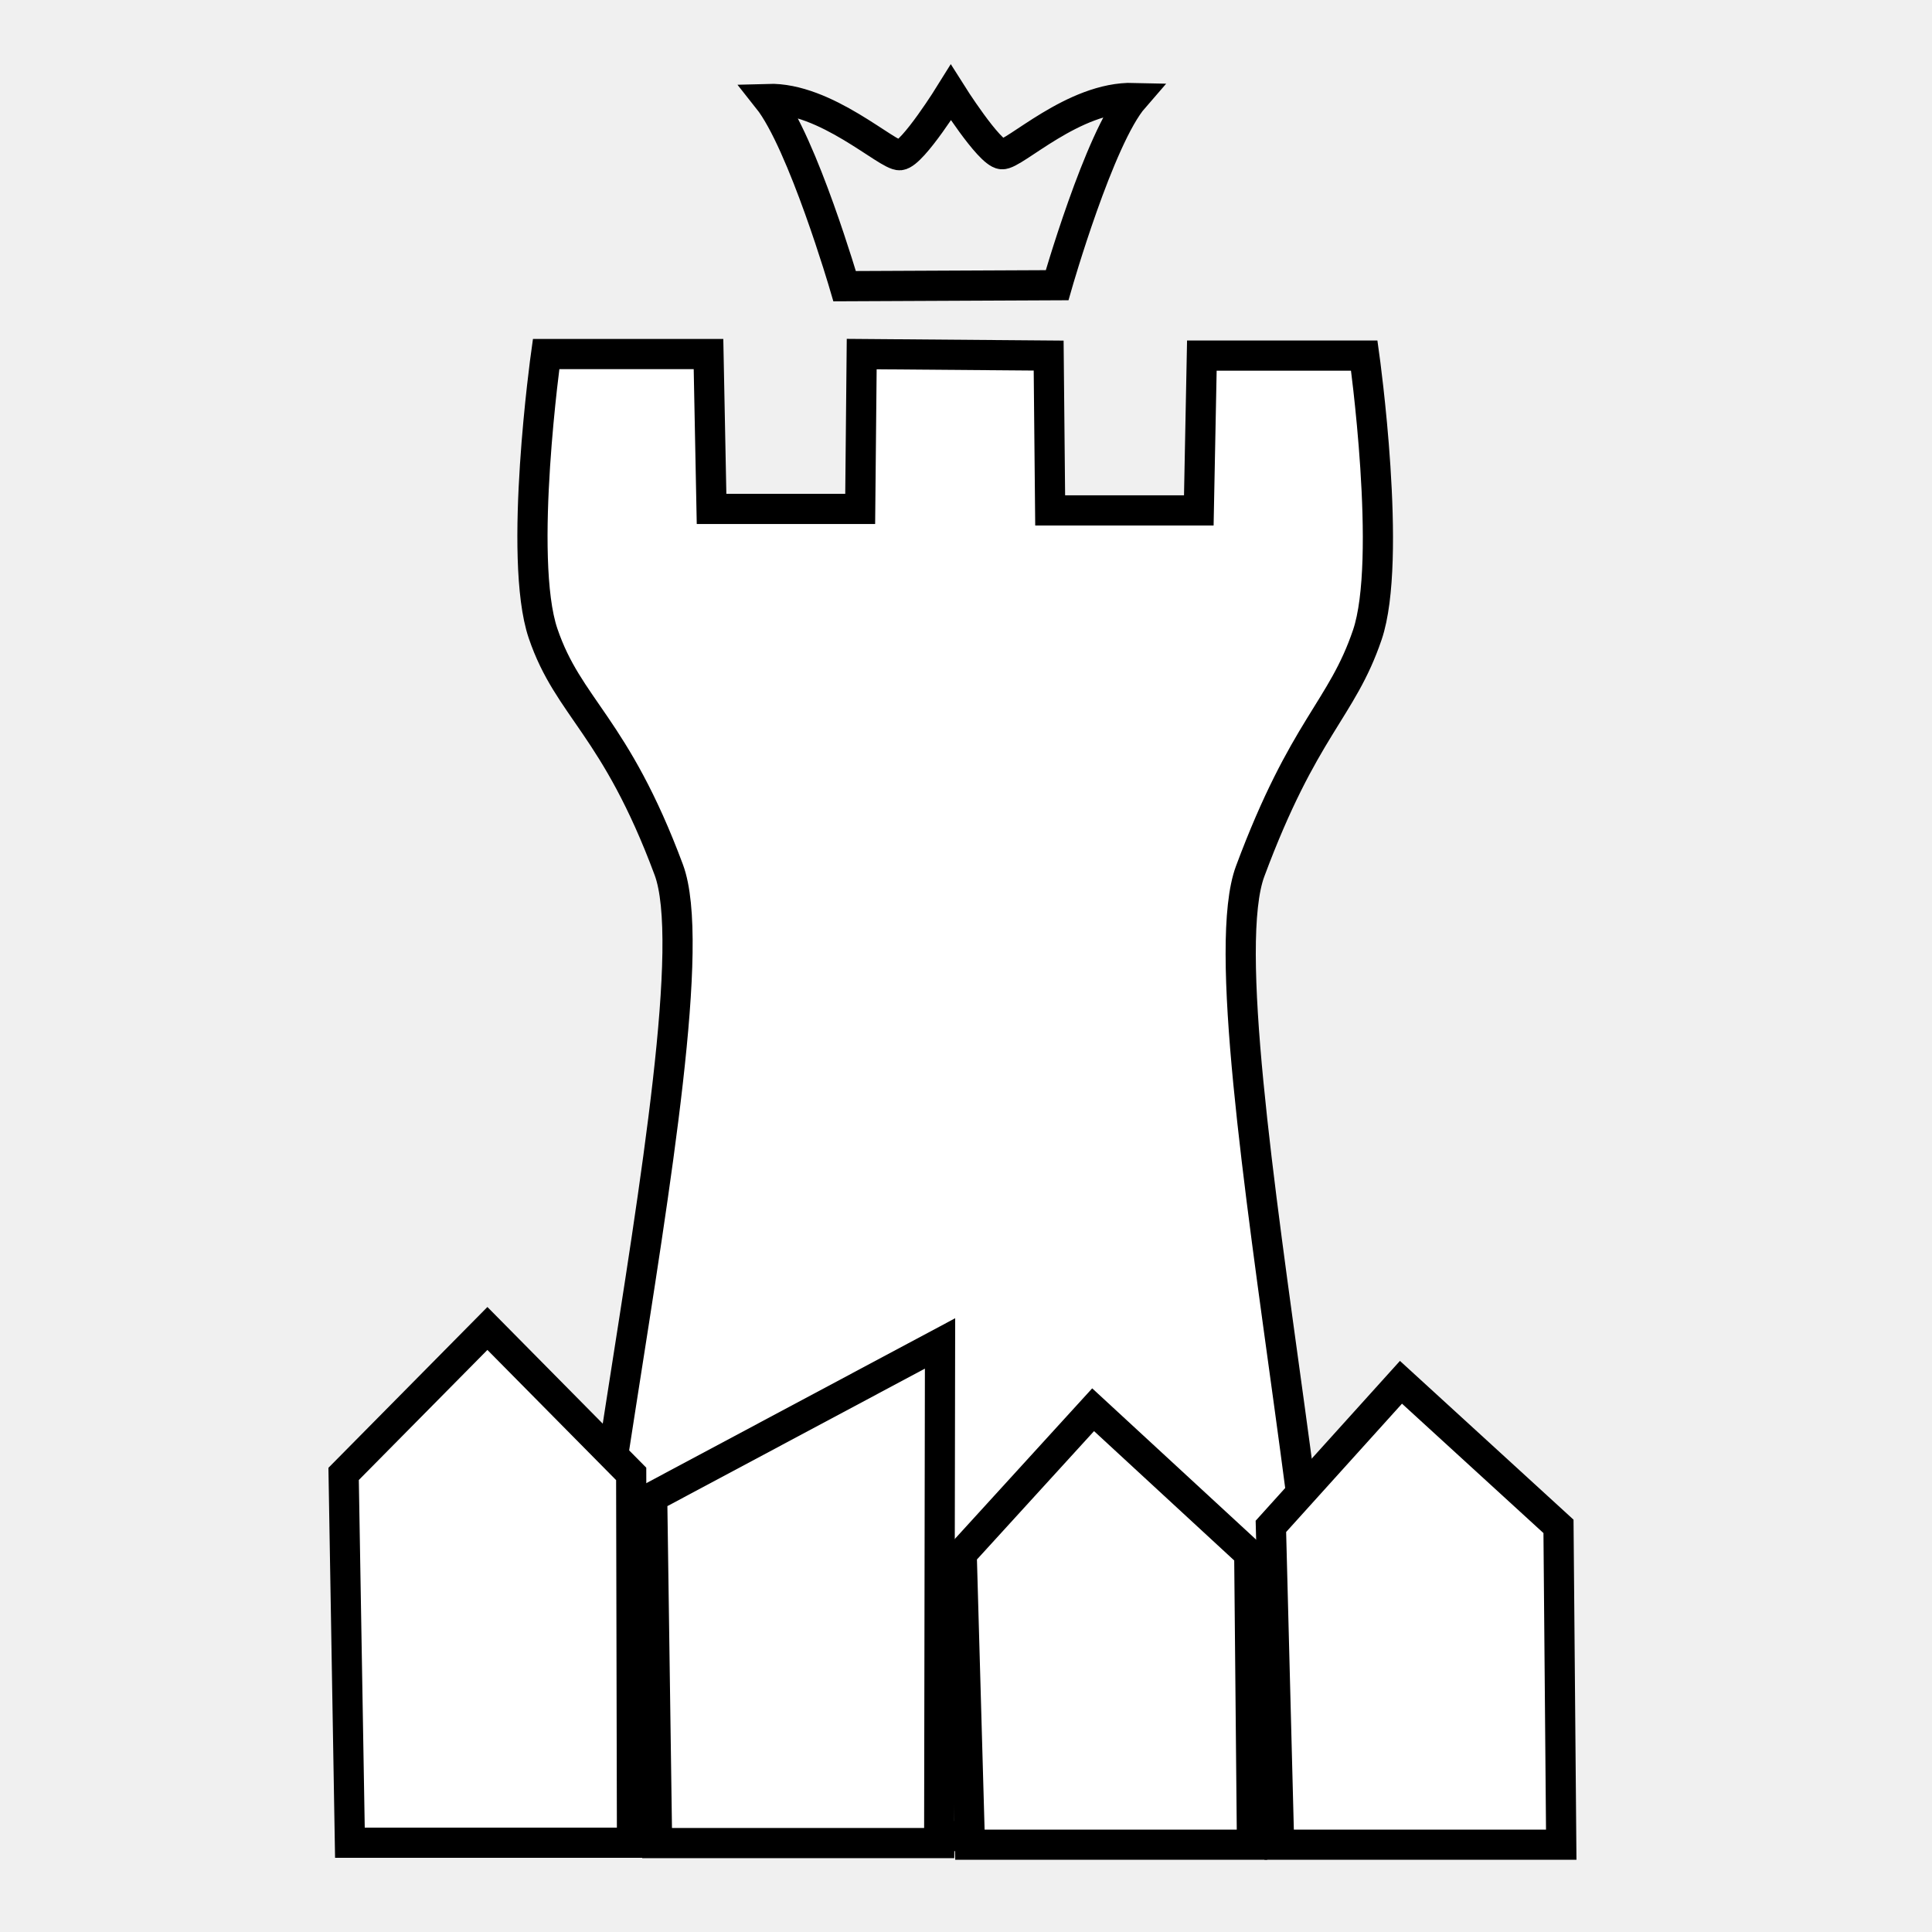
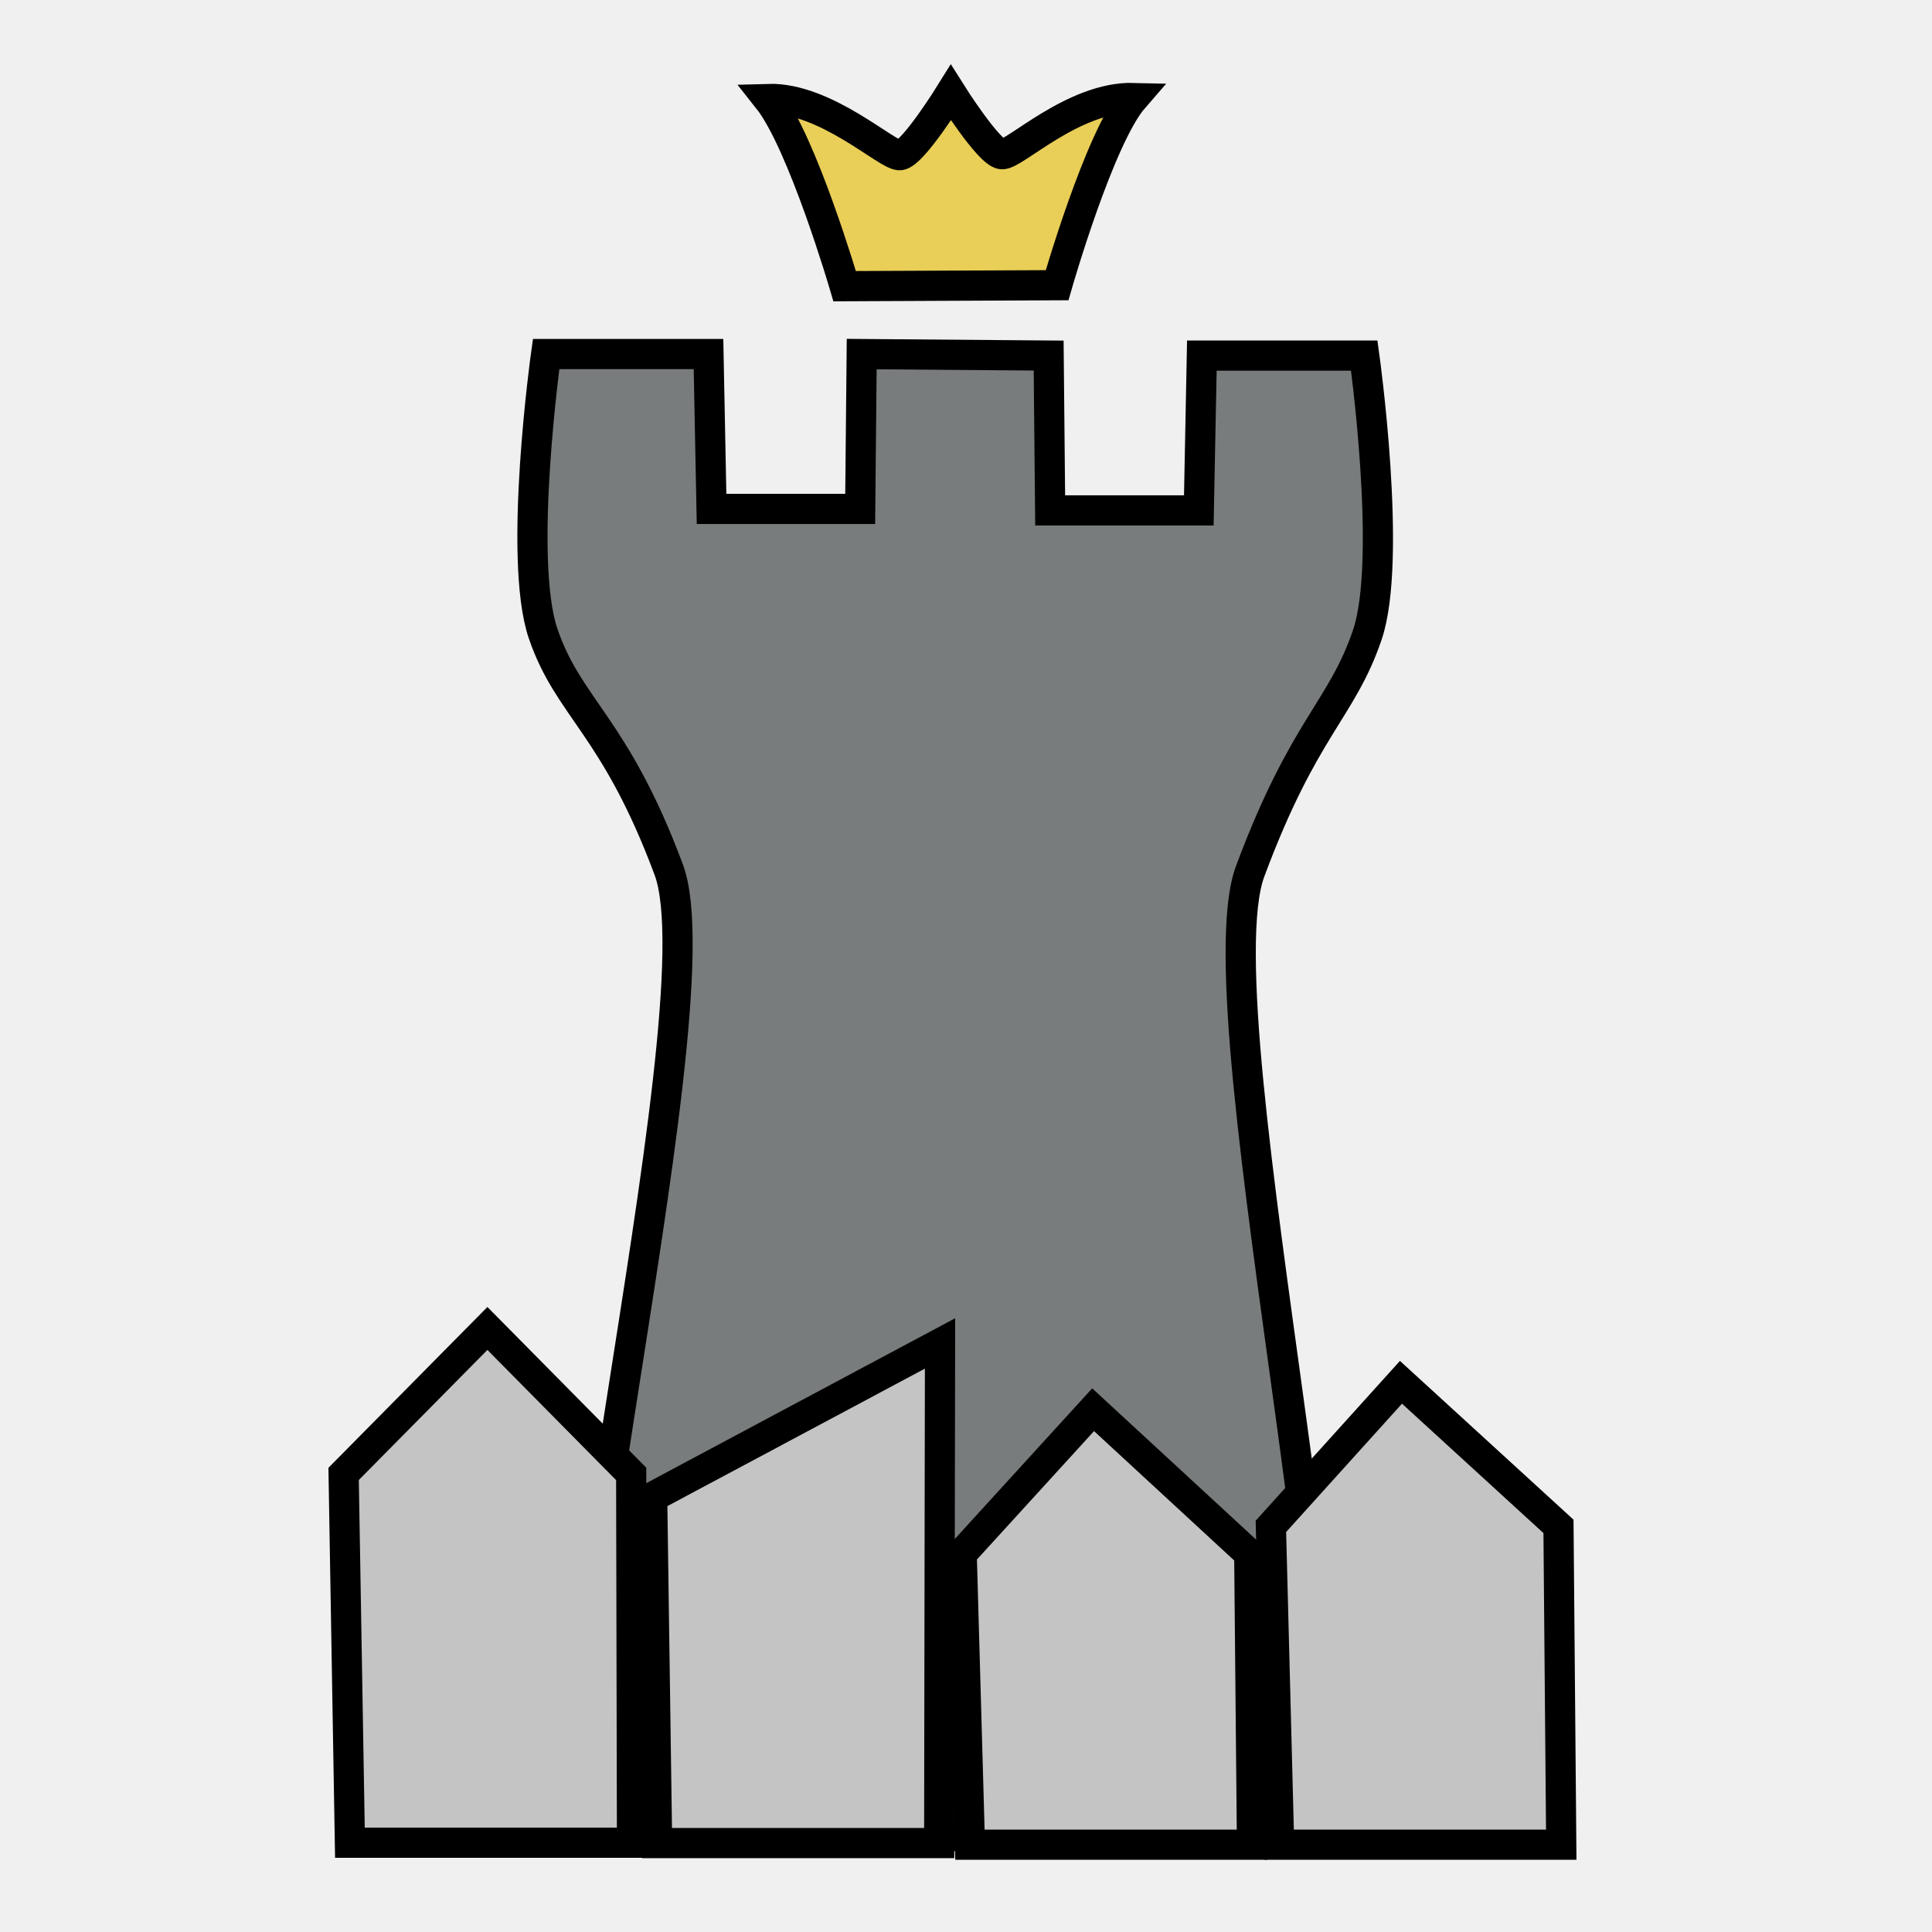
<svg xmlns="http://www.w3.org/2000/svg" version="1.1" width="64" height="64" id="svg2985">
  <defs id="defs2987" />
  <g id="layer1">
-     <path d="m 42.989,60.845 c 3.172,0.011 -3.356,-27.202 -1.576,-31.983 1.78,-4.782 3.036,-5.342 3.881,-7.831 0.845,-2.489 -0.101,-9.252 -0.101,-9.252 l -5.38,0 -0.101,5.129 -4.924,0 -0.05,-5.129 -6.193,-0.05 -0.05,5.129 -4.924,0 -0.101,-5.129 -5.38,0 c 0,0 -0.945,6.763 -0.101,9.252 0.845,2.489 2.385,3.05 4.165,7.831 1.78,4.782 -5.316,31.994 -2.145,31.983 z" id="path2999" style="fill:#ffffff;fill-opacity:1;stroke:#000000;stroke-width:1;stroke-linecap:butt;stroke-linejoin:miter;stroke-miterlimit:4;stroke-opacity:1;stroke-dasharray:none" />
-     <path d="m 42.373,61.108 -0.273,-10.545 4.309,-4.773 5.218,4.773 0.091,10.545 z" id="path3020" style="fill:#ffffff;fill-opacity:1;stroke:#000000;stroke-width:1px;stroke-linecap:butt;stroke-linejoin:miter;stroke-opacity:1" />
-     <path d="m 11.591,61.042 -0.208,-12.217 4.763,-4.818 4.763,4.818 0.027,12.217 z" id="path3020-3" style="fill:#ffffff;fill-opacity:1;stroke:#000000;stroke-width:1px;stroke-linecap:butt;stroke-linejoin:miter;stroke-opacity:1" />
-     <path d="m 32.13,61.108 -0.273,-9.636 4.354,-4.773 5.172,4.773 0.091,9.636 z" id="path3020-6" style="fill:#ffffff;fill-opacity:1;stroke:#000000;stroke-width:1px;stroke-linecap:butt;stroke-linejoin:miter;stroke-opacity:1" />
-     <path d="m 21.767,61.054 -0.163,-11.46 9.536,-5.091 -0.009,5.091 -0.019,11.46 z" id="path3020-7" style="fill:#ffffff;fill-opacity:1;stroke:#000000;stroke-width:1px;stroke-linecap:butt;stroke-linejoin:miter;stroke-opacity:1" />
-     <path d="m 35.018,9.448 c 0,0 1.399,-4.892 2.539,-6.203 -1.996,-0.051 -3.964,1.905 -4.371,1.864 -0.429,-0.043 -1.687,-2.041 -1.687,-2.041 0,0 -1.258,2.03 -1.687,2.073 -0.407,0.041 -2.448,-1.922 -4.371,-1.864 1.149,1.447 2.539,6.203 2.539,6.203 z" id="path3900" style="fill:none;stroke:#000000;stroke-width:1px;stroke-linecap:butt;stroke-linejoin:miter;stroke-opacity:1" />
+     <path d="m 42.989,60.845 c 3.172,0.011 -3.356,-27.202 -1.576,-31.983 1.78,-4.782 3.036,-5.342 3.881,-7.831 0.845,-2.489 -0.101,-9.252 -0.101,-9.252 l -5.38,0 -0.101,5.129 -4.924,0 -0.05,-5.129 -6.193,-0.05 -0.05,5.129 -4.924,0 -0.101,-5.129 -5.38,0 c 0,0 -0.945,6.763 -0.101,9.252 0.845,2.489 2.385,3.05 4.165,7.831 1.78,4.782 -5.316,31.994 -2.145,31.983 z" id="path2999" style="fill:#797c7c;fill-opacity:1;stroke:#000000;stroke-width:1;stroke-linecap:butt;stroke-linejoin:miter;stroke-miterlimit:4;stroke-opacity:1;stroke-dasharray:none" />
+     <path d="m 42.373,61.108 -0.273,-10.545 4.309,-4.773 5.218,4.773 0.091,10.545 z" id="path3020" style="fill:#c4c4c4;fill-opacity:1;stroke:#000000;stroke-width:1px;stroke-linecap:butt;stroke-linejoin:miter;stroke-opacity:1" />
+     <path d="m 11.591,61.042 -0.208,-12.217 4.763,-4.818 4.763,4.818 0.027,12.217 z" id="path3020-3" style="fill:#c4c4c4;fill-opacity:1;stroke:#000000;stroke-width:1px;stroke-linecap:butt;stroke-linejoin:miter;stroke-opacity:1" />
+     <path d="m 32.13,61.108 -0.273,-9.636 4.354,-4.773 5.172,4.773 0.091,9.636 z" id="path3020-6" style="fill:#c4c4c4;fill-opacity:1;stroke:#000000;stroke-width:1px;stroke-linecap:butt;stroke-linejoin:miter;stroke-opacity:1" />
+     <path d="m 21.767,61.054 -0.163,-11.46 9.536,-5.091 -0.009,5.091 -0.019,11.46 z" id="path3020-7" style="fill:#c4c4c4;fill-opacity:1;stroke:#000000;stroke-width:1px;stroke-linecap:butt;stroke-linejoin:miter;stroke-opacity:1" />
+     <path d="m 35.018,9.448 c 0,0 1.399,-4.892 2.539,-6.203 -1.996,-0.051 -3.964,1.905 -4.371,1.864 -0.429,-0.043 -1.687,-2.041 -1.687,-2.041 0,0 -1.258,2.03 -1.687,2.073 -0.407,0.041 -2.448,-1.922 -4.371,-1.864 1.149,1.447 2.539,6.203 2.539,6.203 z" id="path3900" style="fill:#e9ce57;fill-opacity:1;stroke:#000000;stroke-width:1px;stroke-linecap:butt;stroke-linejoin:miter;stroke-opacity:1" />
  </g>
</svg>
